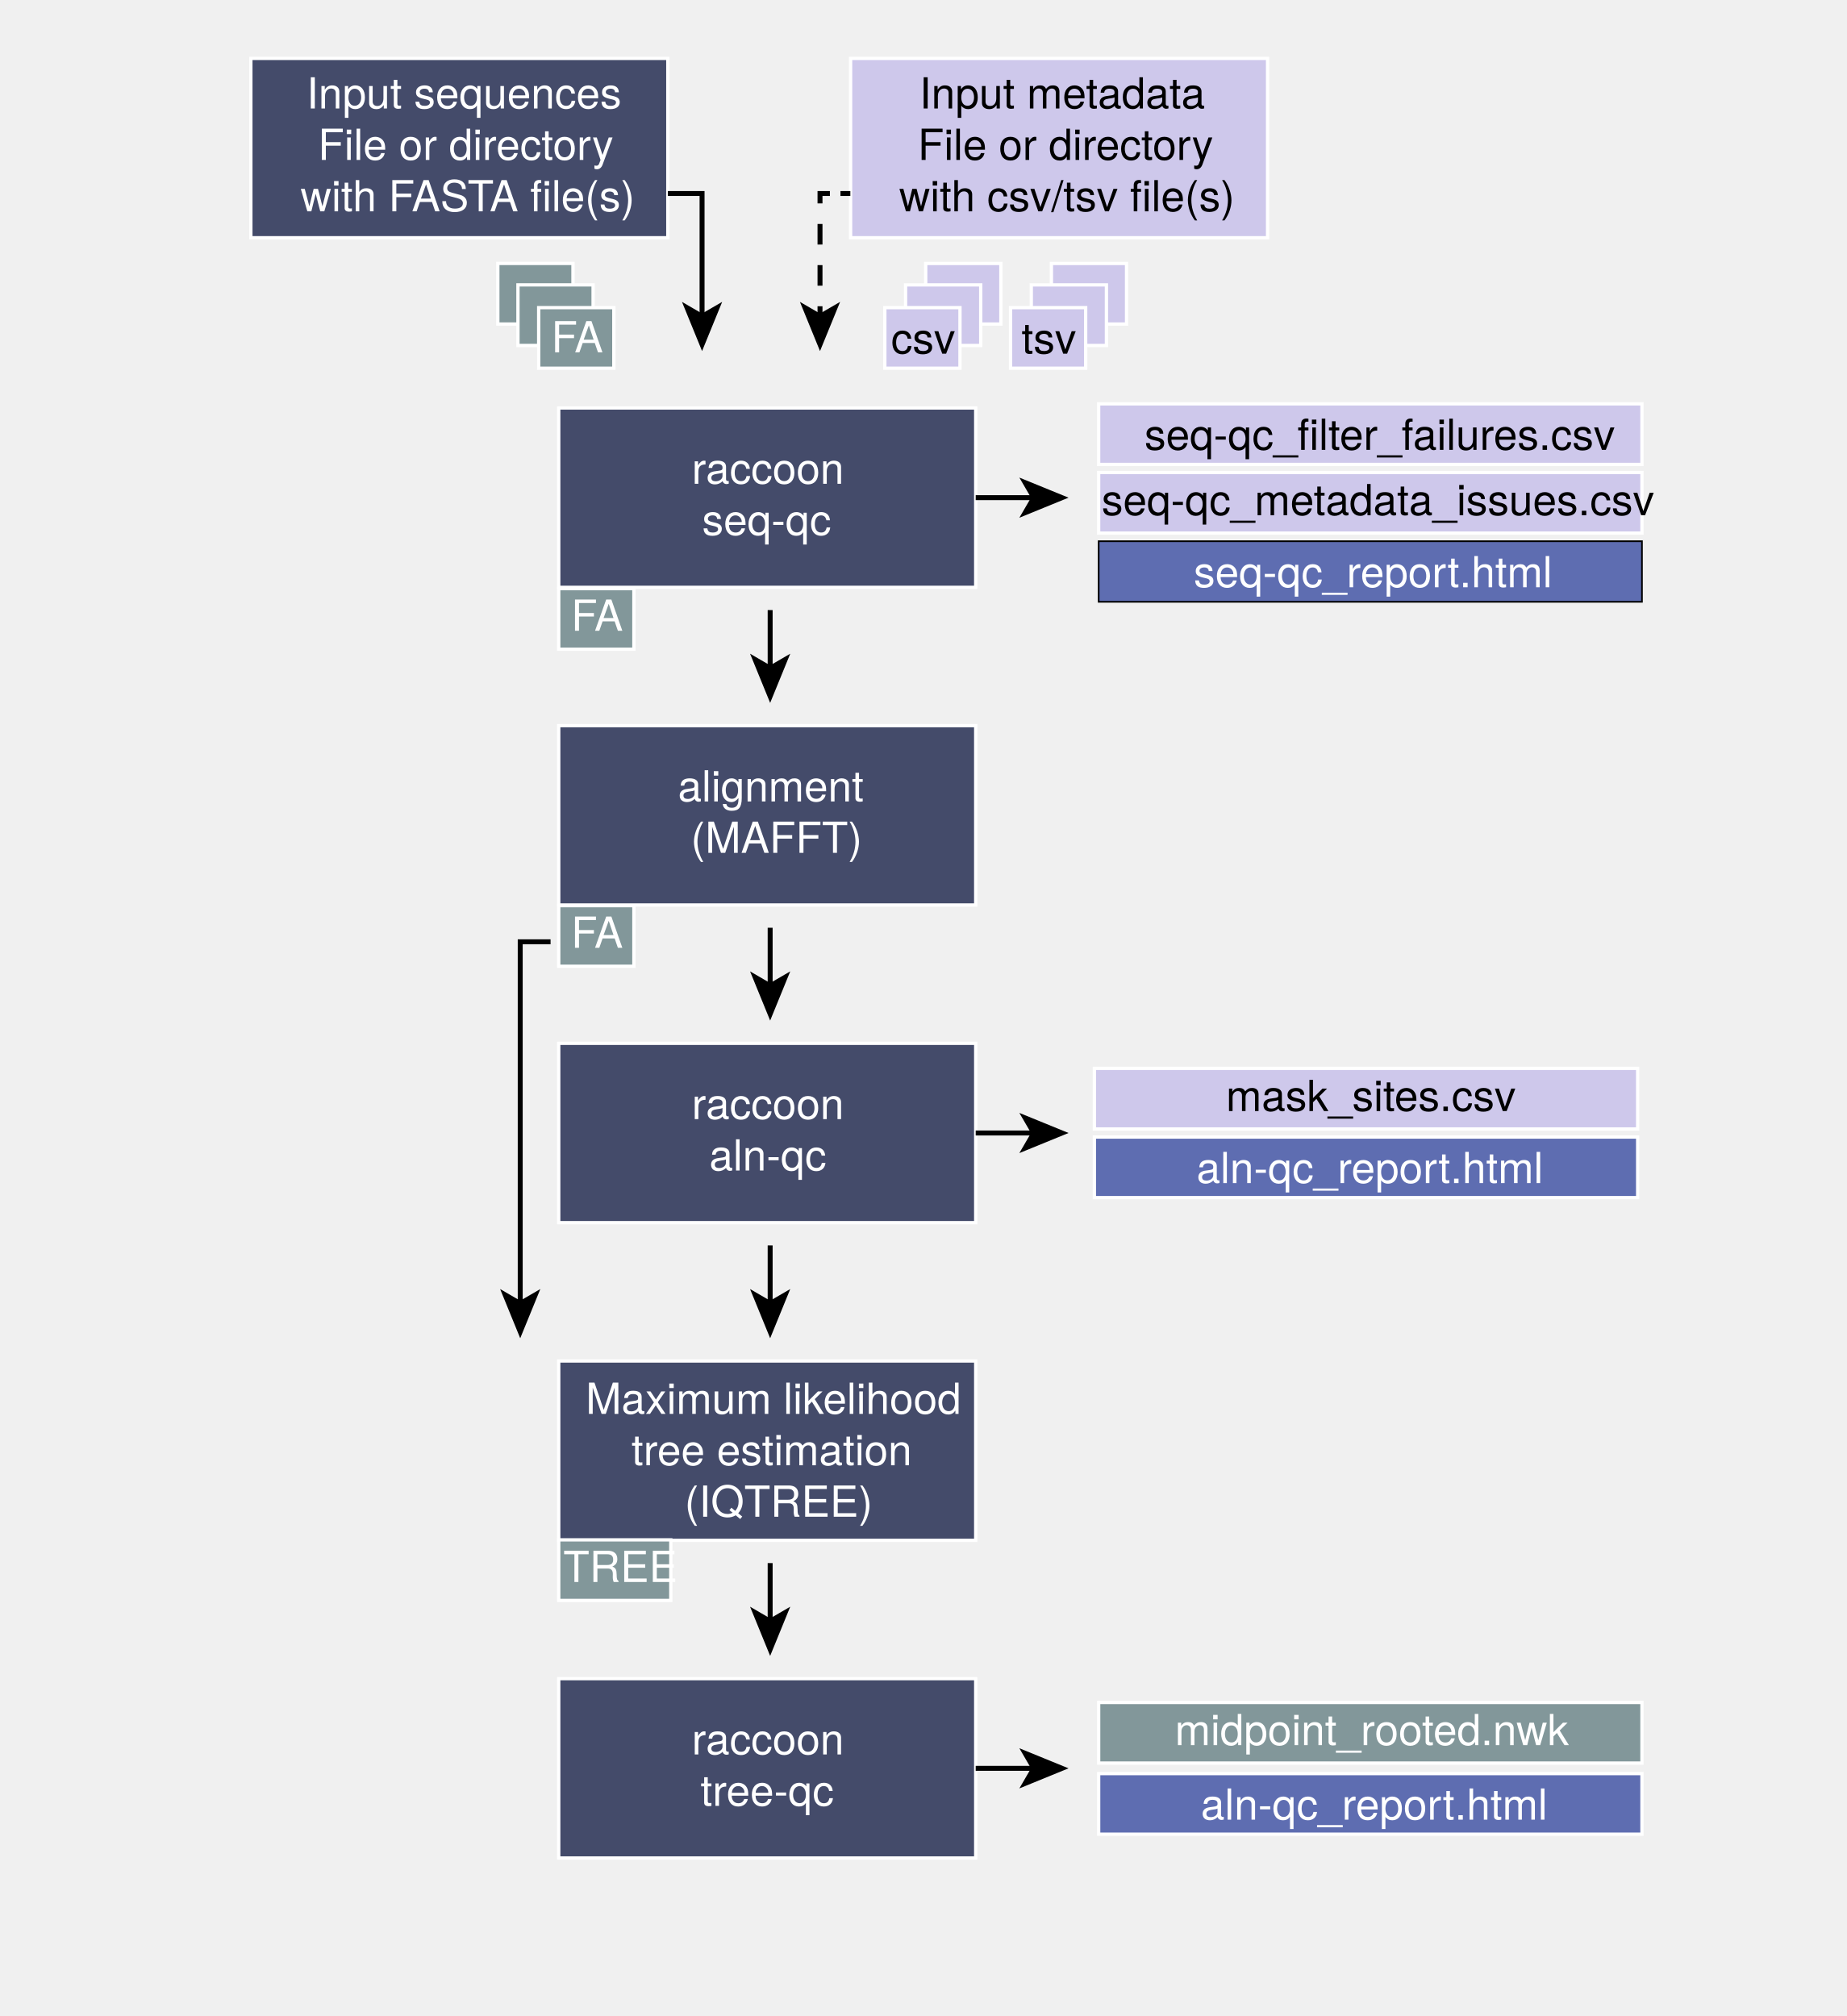
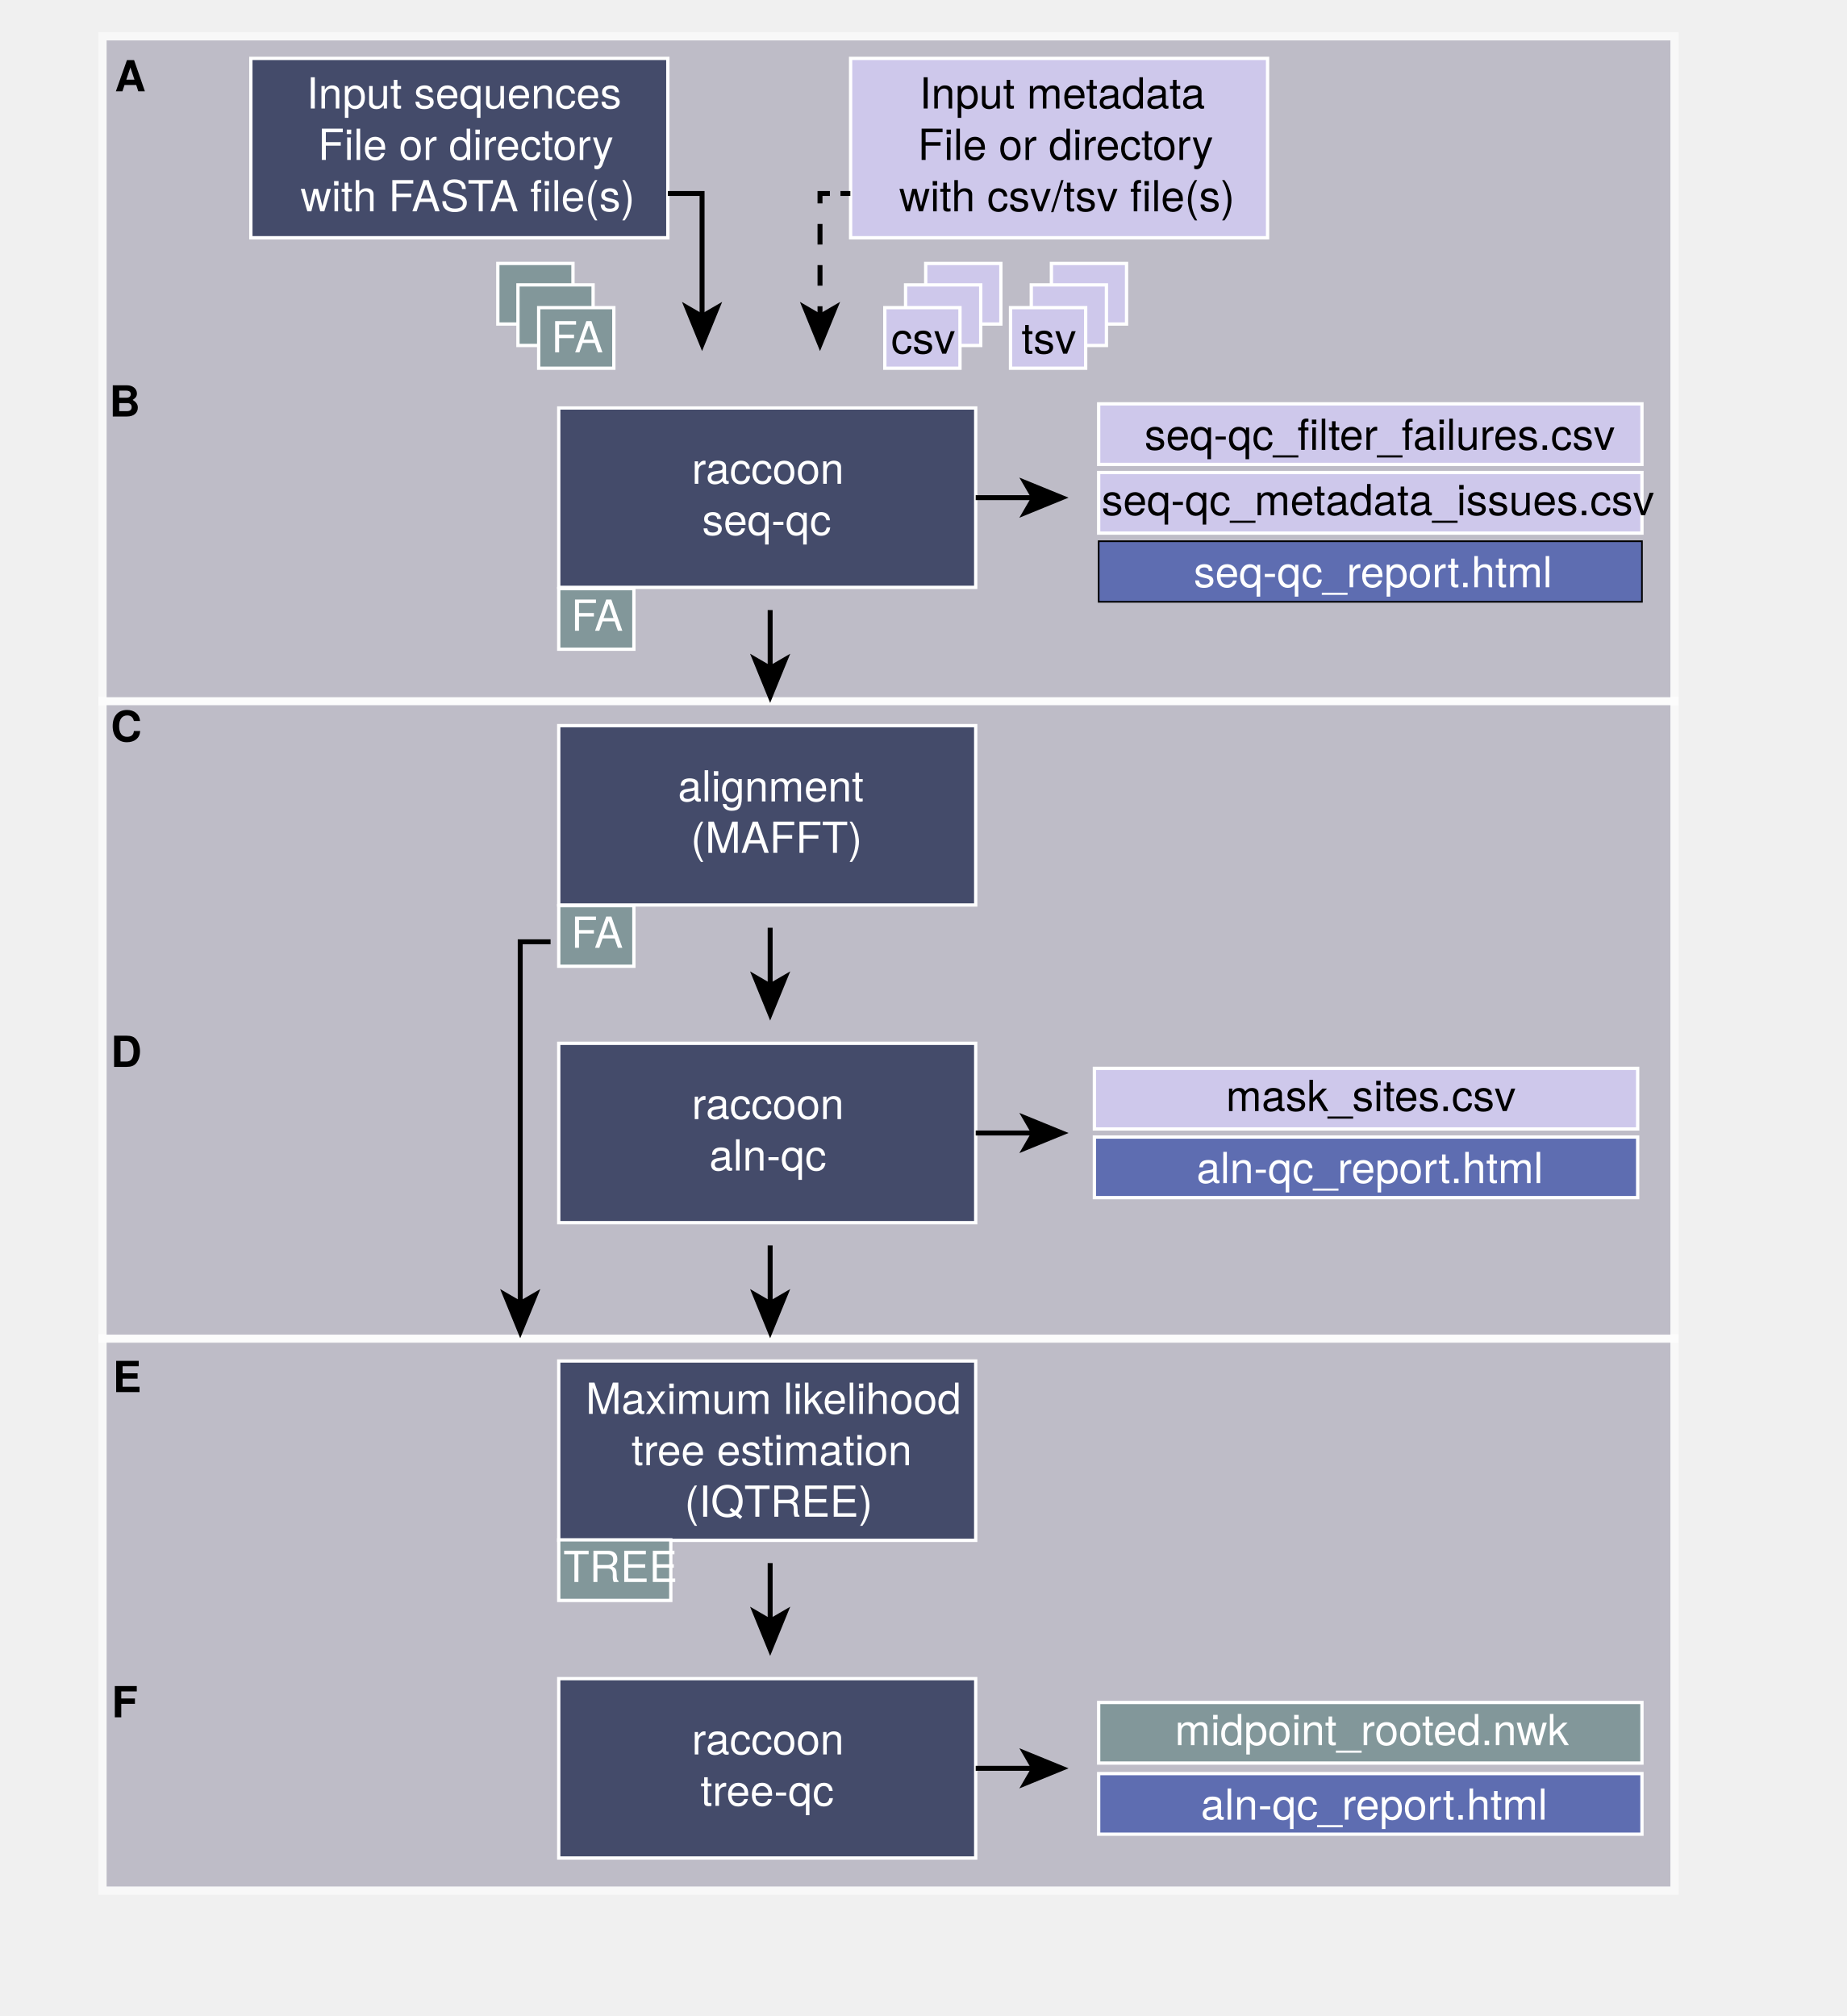
<svg xmlns="http://www.w3.org/2000/svg" id="Layer_1" version="1.1" viewBox="0 0 1120.24 1223.15">
  <defs>
    <style>
      .st0, .st1 {
        fill: #5e6db1;
      }

-       .st0, .st1, .st2, .st3, .st4, .st5, .st6 {
+       .st0, .st1, .st2, .st3, .st4, .st5, .st6, .st7 {
        stroke-miterlimit: 10;
      }

-       .st0, .st2, .st3, .st5 {
+       .st0, .st2, .st3, .st4, .st6 {
        stroke: #fff;
+       }
+ 
+       .st0, .st2, .st3, .st6 {
        stroke-width: 2px;
      }

-       .st7 {
+       .st8 {
        fill: #fff;
      }

-       .st7, .st8 {
+       .st8, .st9 {
        font-family: HelveticaNeue-Light, 'Helvetica Neue';
+         font-weight: 300;
+       }
+ 
+       .st8, .st9, .st10, .st4, .st11 {
+         isolation: isolate;
+       }
+ 
+       .st8, .st9, .st11 {
        font-size: 26px;
-         font-weight: 300;
-       }
- 
-       .st7, .st8, .st9 {
-         isolation: isolate;
-       }
- 
-       .st1, .st4, .st6 {
+       }
+ 
+       .st1, .st5, .st7 {
        stroke: #000;
      }

      .st2 {
        fill: #444b6a;
      }

      .st3 {
        fill: #82979a;
      }

      .st4 {
+         fill: #8b879e;
+         opacity: .5;
+         stroke-width: 5px;
+       }
+ 
+       .st5 {
        stroke-dasharray: 12.48 12.48;
      }

-       .st4, .st6 {
+       .st5, .st7 {
        fill: none;
        stroke-width: 3px;
      }

-       .st5 {
+       .st6 {
        fill: #cec8eb;
+       }
+ 
+       .st11 {
+         font-family: HelveticaNeue-Bold, 'Helvetica Neue';
+         font-weight: 700;
      }
    </style>
  </defs>
+   <rect class="st4" x="62.17" y="811.94" width="953.6" height="335.14" />
+   <rect class="st4" x="62.17" y="425.16" width="953.6" height="387.11" />
+   <rect class="st4" x="62.17" y="22.03" width="953.6" height="403.5" />
  <rect class="st2" x="152.17" y="35.43" width="252.94" height="108.82" />
-   <rect class="st5" x="515.98" y="35.43" width="252.94" height="108.82" />
-   <g class="st9">
-     <text class="st7" transform="translate(185.95 65.82)">
+   <rect class="st6" x="515.98" y="35.43" width="252.94" height="108.82" />
+   <g class="st10">
+     <text class="st8" transform="translate(185.95 65.82)">
      <tspan x="0" y="0">Input sequences</tspan>
    </text>
-     <text class="st7" transform="translate(192.9 97.02)">
+     <text class="st8" transform="translate(192.9 97.02)">
      <tspan x="0" y="0">File or directory</tspan>
    </text>
-     <text class="st7" transform="translate(182.32 128.22)">
+     <text class="st8" transform="translate(182.32 128.22)">
      <tspan x="0" y="0">with FASTA file(s)</tspan>
    </text>
  </g>
-   <g class="st9">
-     <text class="st8" transform="translate(557.71 65.82)">
+   <g class="st10">
+     <text class="st9" transform="translate(557.71 65.82)">
      <tspan x="0" y="0">Input metadata</tspan>
    </text>
-     <text class="st8" transform="translate(556.72 97.02)">
+     <text class="st9" transform="translate(556.72 97.02)">
      <tspan x="0" y="0">File or directory</tspan>
    </text>
-     <text class="st8" transform="translate(545.45 128.22)">
+     <text class="st9" transform="translate(545.45 128.22)">
      <tspan x="0" y="0">with csv/tsv file(s)</tspan>
    </text>
  </g>
  <rect class="st2" x="338.93" y="440.26" width="252.94" height="108.82" />
-   <g class="st9">
-     <text class="st7" transform="translate(411.23 486.25)">
+   <g class="st10">
+     <text class="st8" transform="translate(411.23 486.25)">
      <tspan x="0" y="0">alignment</tspan>
    </text>
-     <text class="st7" transform="translate(419.08 517.45)">
+     <text class="st8" transform="translate(419.08 517.45)">
      <tspan x="0" y="0">(MAFFT)</tspan>
    </text>
  </g>
  <g>
-     <polyline class="st6" points="405.11 117.41 425.88 117.41 425.88 191.81" />
+     <polyline class="st7" points="405.11 117.41 425.88 117.41 425.88 191.81" />
    <polygon points="425.88 213 413.69 183.15 425.88 190.23 438.08 183.15 425.88 213" />
  </g>
  <rect class="st3" x="301.98" y="159.83" width="45.59" height="36.76" />
  <rect class="st3" x="314.19" y="172.84" width="45.59" height="36.76" />
  <rect class="st3" x="326.77" y="186.65" width="45.59" height="36.76" />
-   <g class="st9">
-     <text class="st7" transform="translate(334.4 213.79)">
+   <g class="st10">
+     <text class="st8" transform="translate(334.4 213.79)">
      <tspan x="0" y="0">FA</tspan>
    </text>
  </g>
-   <rect class="st5" x="561.54" y="159.84" width="45.59" height="36.76" />
-   <rect class="st5" x="549.33" y="172.85" width="45.59" height="36.76" />
-   <rect class="st5" x="536.74" y="186.65" width="45.59" height="36.76" />
-   <g class="st9">
-     <text class="st8" transform="translate(540.52 214.58)">
+   <rect class="st6" x="561.54" y="159.84" width="45.59" height="36.76" />
+   <rect class="st6" x="549.33" y="172.85" width="45.59" height="36.76" />
+   <rect class="st6" x="536.74" y="186.65" width="45.59" height="36.76" />
+   <g class="st10">
+     <text class="st9" transform="translate(540.52 214.58)">
      <tspan x="0" y="0">csv</tspan>
    </text>
  </g>
  <rect class="st3" x="338.93" y="357.14" width="45.59" height="36.76" />
-   <g class="st9">
-     <text class="st7" transform="translate(346.46 382.69)">
+   <g class="st10">
+     <text class="st8" transform="translate(346.46 382.69)">
      <tspan x="0" y="0">FA</tspan>
    </text>
  </g>
-   <rect class="st5" x="666.46" y="245.02" width="329.56" height="36.76" />
-   <g class="st9">
-     <text class="st8" transform="translate(694.27 272.95)">
+   <rect class="st6" x="666.46" y="245.02" width="329.56" height="36.76" />
+   <g class="st10">
+     <text class="st9" transform="translate(694.27 272.95)">
      <tspan x="0" y="0">seq-qc_filter_failures.csv</tspan>
    </text>
  </g>
-   <rect class="st5" x="666.46" y="286.69" width="329.56" height="36.76" />
-   <g class="st9">
-     <text class="st8" transform="translate(668.27 312.6)">
+   <rect class="st6" x="666.46" y="286.69" width="329.56" height="36.76" />
+   <g class="st10">
+     <text class="st9" transform="translate(668.27 312.6)">
      <tspan x="0" y="0">seq-qc_metadata_issues.csv</tspan>
    </text>
  </g>
  <rect class="st1" x="666.46" y="328.37" width="329.56" height="36.76" />
-   <g class="st9">
-     <text class="st7" transform="translate(724.12 356.3)">
+   <g class="st10">
+     <text class="st8" transform="translate(724.12 356.3)">
      <tspan x="0" y="0">seq-qc_report.html</tspan>
    </text>
  </g>
  <rect class="st2" x="338.93" y="247.53" width="252.94" height="108.82" />
-   <g class="st9">
-     <text class="st7" transform="translate(419.63 293.51)">
+   <g class="st10">
+     <text class="st8" transform="translate(419.63 293.51)">
      <tspan x="0" y="0">raccoon</tspan>
    </text>
-     <text class="st7" transform="translate(425.92 324.71)">
+     <text class="st8" transform="translate(425.92 324.71)">
      <tspan x="0" y="0">seq-qc</tspan>
    </text>
  </g>
  <g>
-     <line class="st6" x1="591.87" y1="301.94" x2="627.01" y2="301.94" />
+     <line class="st7" x1="591.87" y1="301.94" x2="627.01" y2="301.94" />
    <polygon points="648.19 301.94 618.34 314.13 625.42 301.94 618.34 289.75 648.19 301.94" />
  </g>
  <g>
-     <line class="st6" x1="467.18" y1="370.15" x2="467.18" y2="405.28" />
+     <line class="st7" x1="467.18" y1="370.15" x2="467.18" y2="405.28" />
    <polygon points="467.18 426.46 454.99 396.62 467.18 403.7 479.37 396.62 467.18 426.46" />
  </g>
  <g>
-     <line class="st6" x1="467.18" y1="562.89" x2="467.18" y2="598.02" />
+     <line class="st7" x1="467.18" y1="562.89" x2="467.18" y2="598.02" />
    <polygon points="467.18 619.2 454.99 589.35 467.18 596.43 479.37 589.35 467.18 619.2" />
  </g>
  <rect class="st3" x="338.93" y="549.48" width="45.59" height="36.76" />
-   <g class="st9">
-     <text class="st7" transform="translate(346.46 575.04)">
+   <g class="st10">
+     <text class="st8" transform="translate(346.46 575.04)">
      <tspan x="0" y="0">FA</tspan>
    </text>
  </g>
-   <rect class="st5" x="663.86" y="648.2" width="329.56" height="36.76" />
-   <g class="st9">
-     <text class="st8" transform="translate(743.68 674.1)">
+   <rect class="st6" x="663.86" y="648.2" width="329.56" height="36.76" />
+   <g class="st10">
+     <text class="st9" transform="translate(743.68 674.1)">
      <tspan x="0" y="0">mask_sites.csv</tspan>
    </text>
  </g>
  <rect class="st0" x="663.86" y="689.87" width="329.56" height="36.76" />
-   <g class="st9">
-     <text class="st7" transform="translate(725.84 717.8)">
+   <g class="st10">
+     <text class="st8" transform="translate(725.84 717.8)">
      <tspan x="0" y="0">aln-qc_report.html</tspan>
    </text>
  </g>
  <rect class="st2" x="338.93" y="633" width="252.94" height="108.82" />
-   <g class="st9">
-     <text class="st7" transform="translate(419.63 678.99)">
+   <g class="st10">
+     <text class="st8" transform="translate(419.63 678.99)">
      <tspan x="0" y="0">raccoon</tspan>
    </text>
-     <text class="st7" transform="translate(430.25 710.19)">
+     <text class="st8" transform="translate(430.25 710.19)">
      <tspan x="0" y="0">aln-qc</tspan>
    </text>
  </g>
  <g>
-     <line class="st6" x1="591.87" y1="687.41" x2="627.01" y2="687.41" />
+     <line class="st7" x1="591.87" y1="687.41" x2="627.01" y2="687.41" />
    <polygon points="648.19 687.41 618.34 699.61 625.42 687.41 618.34 675.22 648.19 687.41" />
  </g>
  <rect class="st2" x="338.93" y="825.74" width="252.94" height="108.82" />
-   <g class="st9">
-     <text class="st7" transform="translate(355.31 857.82)">
+   <g class="st10">
+     <text class="st8" transform="translate(355.31 857.82)">
      <tspan x="0" y="0">Maximum likelihood</tspan>
    </text>
-     <text class="st7" transform="translate(383.06 889.02)">
+     <text class="st8" transform="translate(383.06 889.02)">
      <tspan x="0" y="0">tree estimation</tspan>
    </text>
-     <text class="st7" transform="translate(415.3 920.22)">
+     <text class="st8" transform="translate(415.3 920.22)">
      <tspan x="0" y="0">(IQTREE)</tspan>
    </text>
  </g>
  <g>
-     <line class="st6" x1="467.18" y1="755.62" x2="467.18" y2="790.75" />
+     <line class="st7" x1="467.18" y1="755.62" x2="467.18" y2="790.75" />
    <polygon points="467.18 811.94 454.99 782.09 467.18 789.17 479.37 782.09 467.18 811.94" />
  </g>
  <g>
-     <line class="st6" x1="467.18" y1="948.36" x2="467.18" y2="983.49" />
+     <line class="st7" x1="467.18" y1="948.36" x2="467.18" y2="983.49" />
    <polygon points="467.18 1004.67 454.99 974.82 467.18 981.91 479.37 974.82 467.18 1004.67" />
  </g>
  <rect class="st3" x="338.93" y="934.26" width="67.98" height="36.76" />
-   <g class="st9">
-     <text class="st7" transform="translate(341.66 959.82)">
+   <g class="st10">
+     <text class="st8" transform="translate(341.66 959.82)">
      <tspan x="0" y="0">TREE</tspan>
    </text>
  </g>
  <rect class="st2" x="338.93" y="1018.47" width="252.94" height="108.82" />
-   <g class="st9">
-     <text class="st7" transform="translate(419.63 1064.46)">
+   <g class="st10">
+     <text class="st8" transform="translate(419.63 1064.46)">
      <tspan x="0" y="0">raccoon</tspan>
    </text>
-     <text class="st7" transform="translate(424.95 1095.66)">
+     <text class="st8" transform="translate(424.95 1095.66)">
      <tspan x="0" y="0">tree-qc</tspan>
    </text>
  </g>
  <g>
-     <line class="st6" x1="591.87" y1="1072.88" x2="627.01" y2="1072.88" />
+     <line class="st7" x1="591.87" y1="1072.88" x2="627.01" y2="1072.88" />
    <polygon points="648.19 1072.88 618.34 1085.08 625.42 1072.88 618.34 1060.69 648.19 1072.88" />
  </g>
  <rect class="st0" x="666.46" y="1076.08" width="329.56" height="36.76" />
-   <g class="st9">
-     <text class="st7" transform="translate(728.45 1104.02)">
+   <g class="st10">
+     <text class="st8" transform="translate(728.45 1104.02)">
      <tspan x="0" y="0">aln-qc_report.html</tspan>
    </text>
  </g>
  <rect class="st3" x="666.46" y="1032.93" width="329.56" height="36.76" />
-   <g class="st9">
-     <text class="st7" transform="translate(712.69 1058.83)">
+   <g class="st10">
+     <text class="st8" transform="translate(712.69 1058.83)">
      <tspan x="0" y="0">midpoint_rooted.nwk</tspan>
    </text>
  </g>
  <g>
-     <line class="st6" x1="515.83" y1="117.41" x2="509.83" y2="117.41" />
-     <polyline class="st6" points="503.42 117.41 497.42 117.41 497.42 123.41" />
-     <line class="st4" x1="497.42" y1="135.89" x2="497.42" y2="179.57" />
-     <line class="st6" x1="497.42" y1="185.81" x2="497.42" y2="191.81" />
+     <line class="st7" x1="515.83" y1="117.41" x2="509.83" y2="117.41" />
+     <polyline class="st7" points="503.42 117.41 497.42 117.41 497.42 123.41" />
+     <line class="st5" x1="497.42" y1="135.89" x2="497.42" y2="179.57" />
+     <line class="st7" x1="497.42" y1="185.81" x2="497.42" y2="191.81" />
    <polygon points="497.42 213 485.23 183.15 497.42 190.23 509.62 183.15 497.42 213" />
  </g>
-   <rect class="st5" x="637.79" y="159.84" width="45.59" height="36.76" />
-   <rect class="st5" x="625.58" y="172.85" width="45.59" height="36.76" />
-   <rect class="st5" x="612.99" y="186.65" width="45.59" height="36.76" />
-   <g class="st9">
-     <text class="st8" transform="translate(619.67 214.58)">
+   <rect class="st6" x="637.79" y="159.84" width="45.59" height="36.76" />
+   <rect class="st6" x="625.58" y="172.85" width="45.59" height="36.76" />
+   <rect class="st6" x="612.99" y="186.65" width="45.59" height="36.76" />
+   <g class="st10">
+     <text class="st9" transform="translate(619.67 214.58)">
      <tspan x="0" y="0">tsv</tspan>
    </text>
  </g>
  <g>
-     <polyline class="st6" points="333.98 571.41 315.57 571.41 315.57 790.75" />
+     <polyline class="st7" points="333.98 571.41 315.57 571.41 315.57 790.75" />
    <polygon points="315.57 811.94 303.38 782.09 315.57 789.17 327.77 782.09 315.57 811.94" />
  </g>
+   <g class="st10">
+     <text class="st11" transform="translate(69.61 55.41)">
+       <tspan x="0" y="0">A</tspan>
+     </text>
+   </g>
+   <g class="st10">
+     <text class="st11" transform="translate(66.29 252.71)">
+       <tspan x="0" y="0">B</tspan>
+     </text>
+   </g>
+   <g class="st10">
+     <text class="st11" transform="translate(67.21 450.01)">
+       <tspan x="0" y="0">C</tspan>
+     </text>
+   </g>
+   <g class="st10">
+     <text class="st11" transform="translate(67.21 647.32)">
+       <tspan x="0" y="0">D</tspan>
+     </text>
+   </g>
+   <g class="st10">
+     <text class="st11" transform="translate(68.42 844.62)">
+       <tspan x="0" y="0">E</tspan>
+     </text>
+   </g>
+   <g class="st10">
+     <text class="st11" transform="translate(67.73 1041.92)">
+       <tspan x="0" y="0">F</tspan>
+     </text>
+   </g>
</svg>
